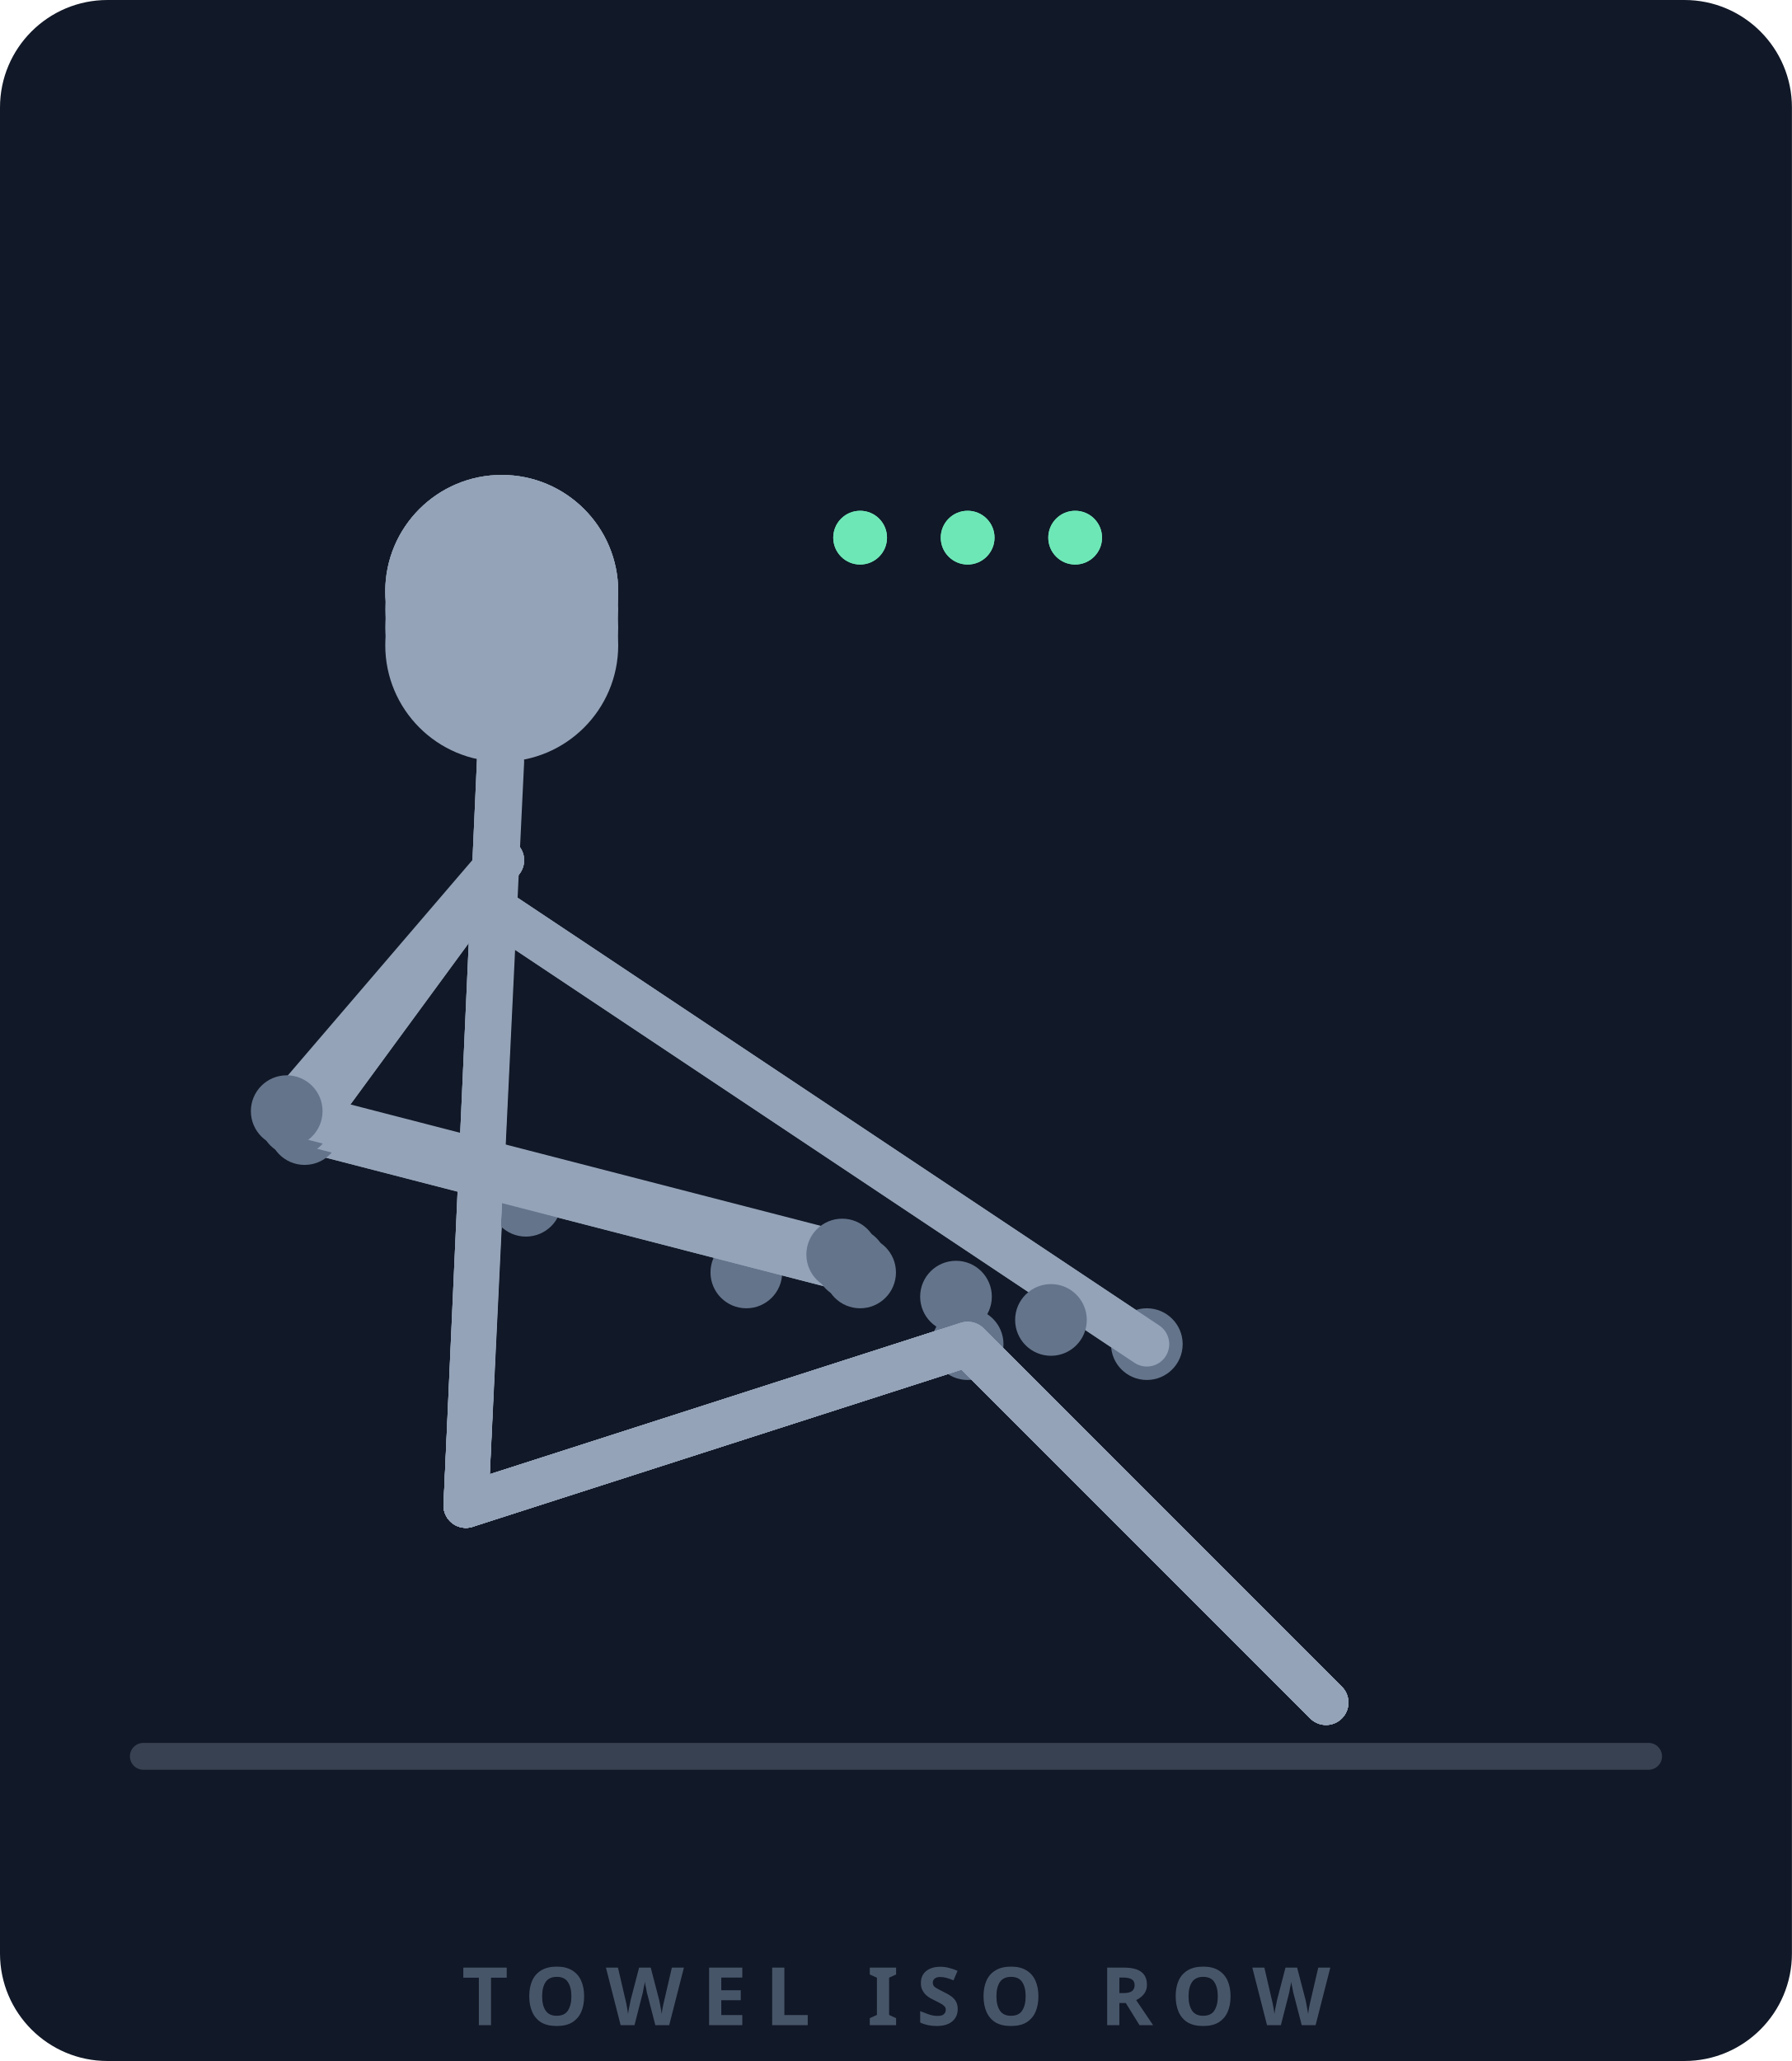
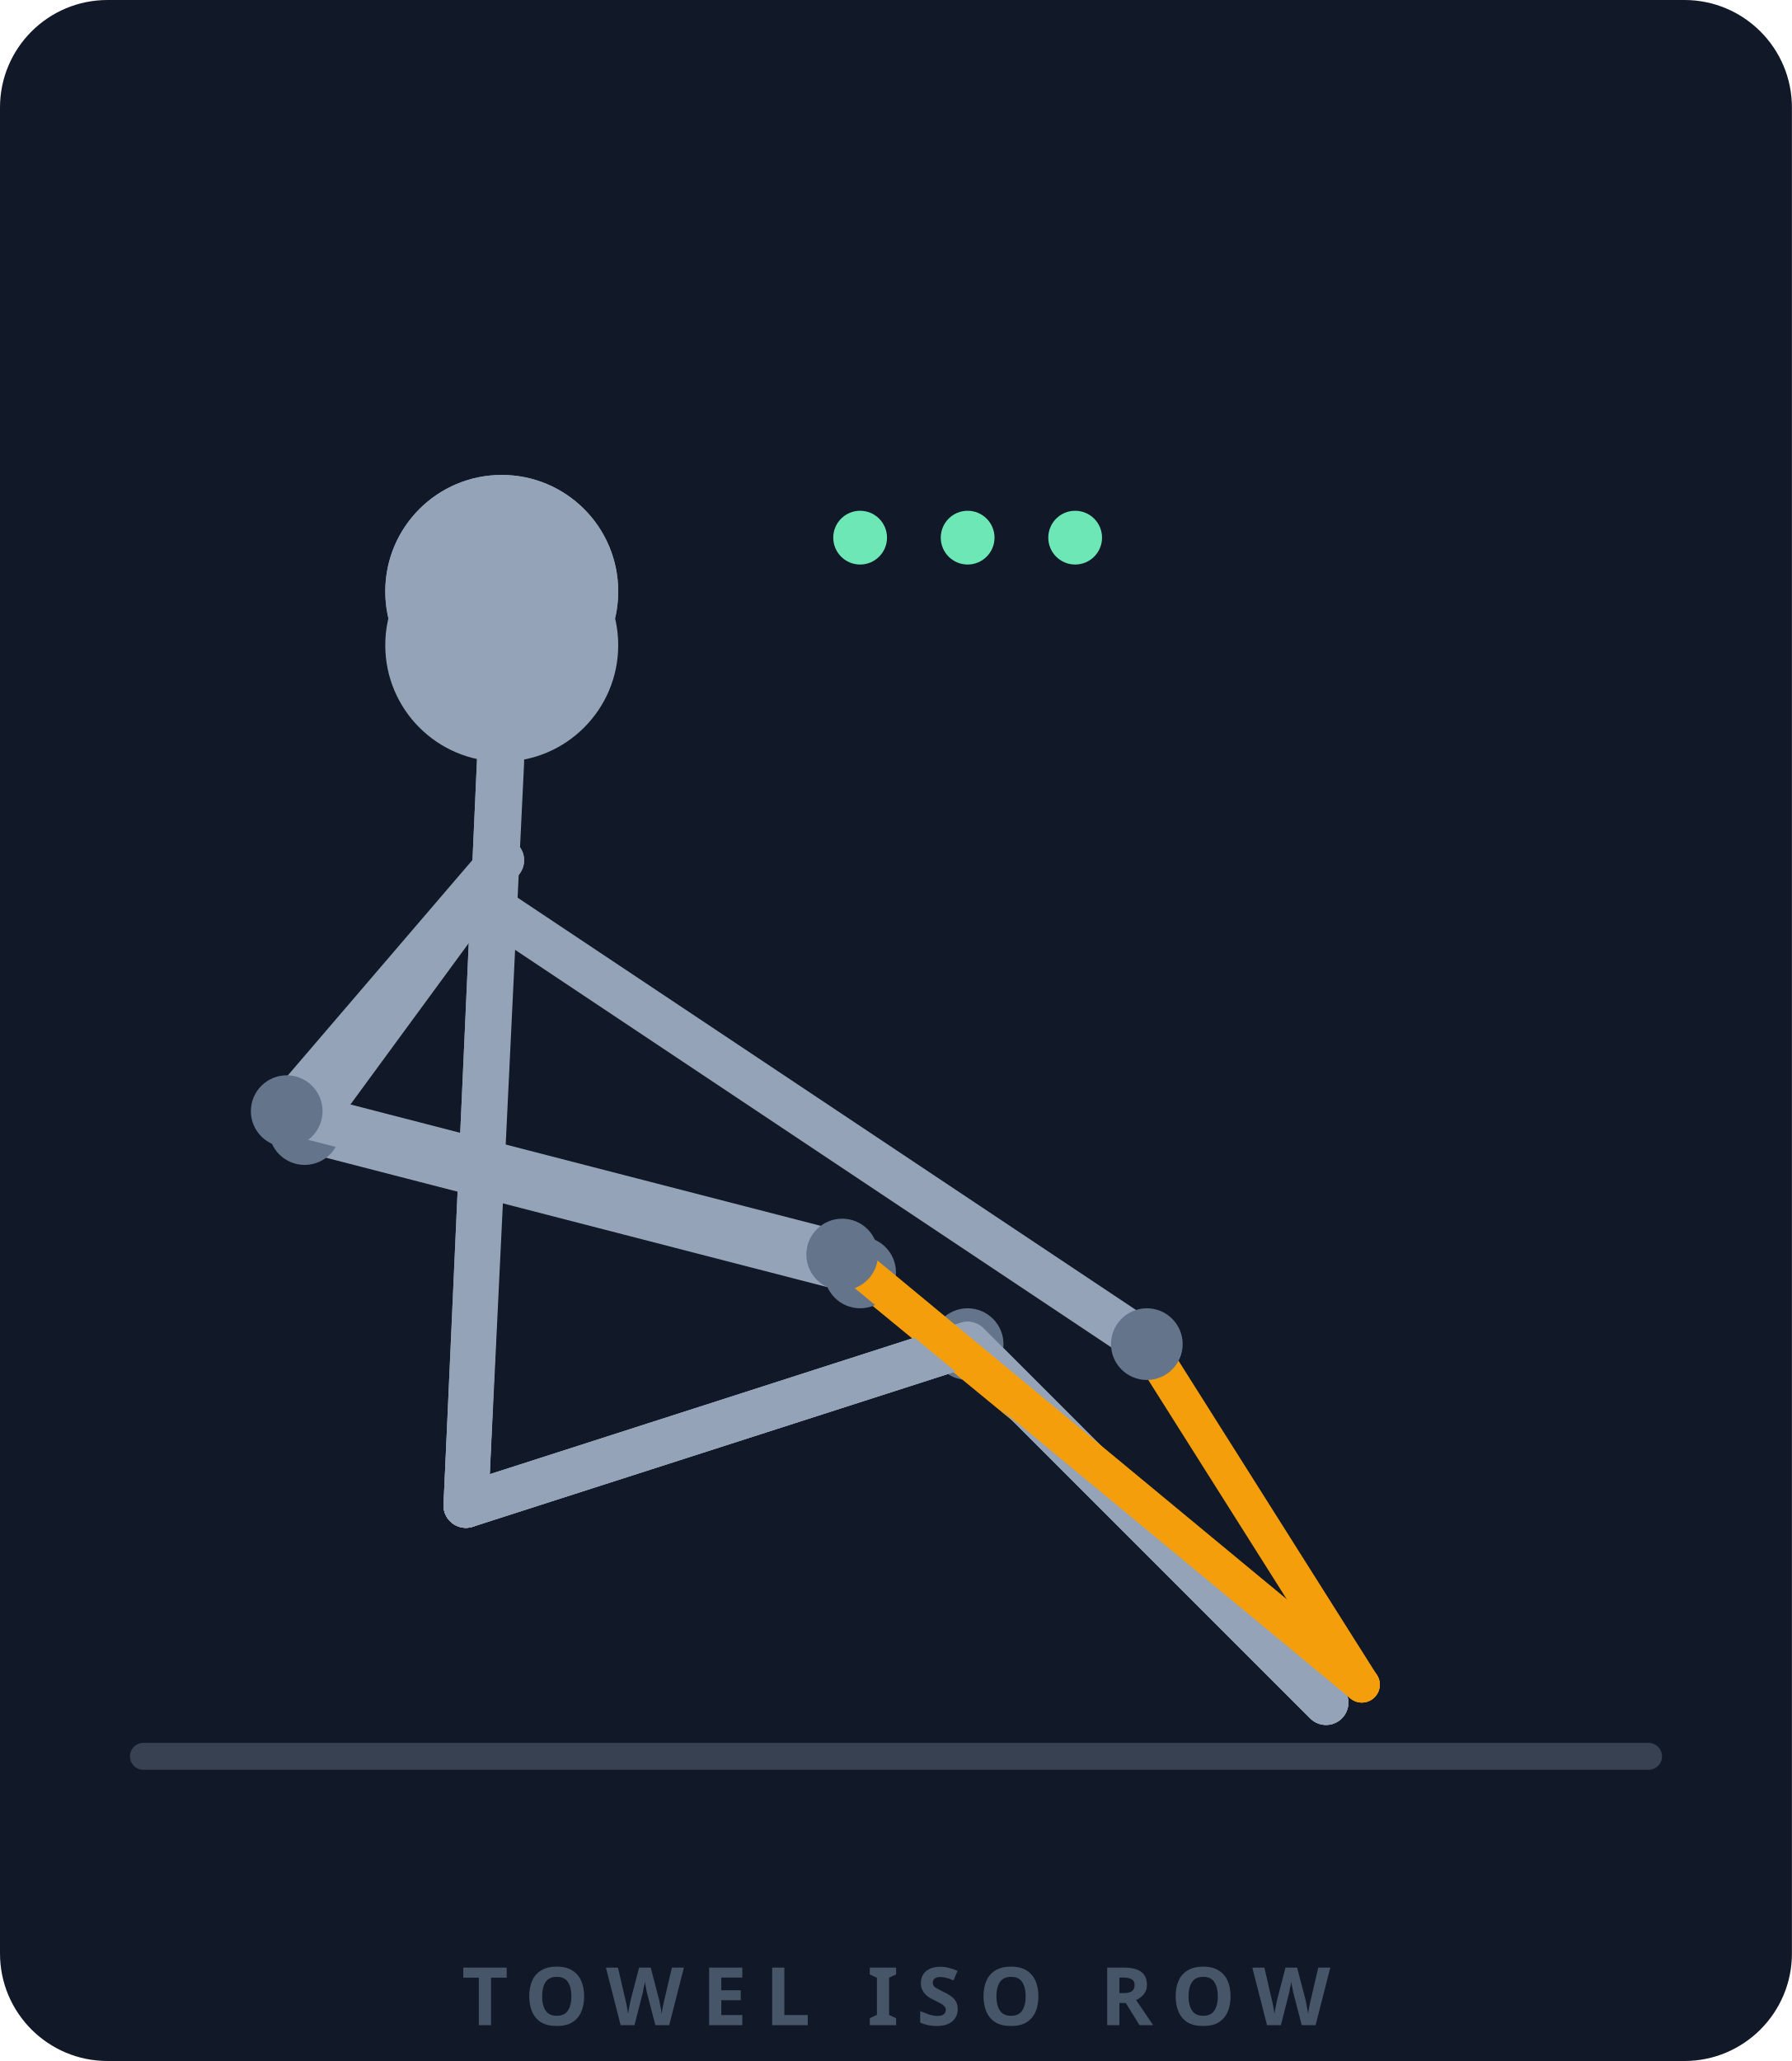
<svg xmlns="http://www.w3.org/2000/svg" viewBox="0 0 200 230">
  <style>
-     .f1{animation:sh1 6s linear infinite}.f2{animation:sh2 6s linear infinite}.f3{animation:sh3 6s linear infinite}.f4{animation:sh4 6s linear infinite}.f5{animation:sh5 6s linear infinite}.f6{animation:sh6 6s linear infinite}
-     @keyframes sh1{0%,13.7%{opacity:1}16.7%,100%{opacity:0}}
-     @keyframes sh2{0%,16.7%{opacity:0}19.7%,30.3%{opacity:1}33.3%,100%{opacity:0}}
-     @keyframes sh3{0%,33.3%{opacity:0}36.3%,47%{opacity:1}50%,100%{opacity:0}}
-     @keyframes sh4{0%,50%{opacity:0}53%,63.7%{opacity:1}66.7%,100%{opacity:0}}
-     @keyframes sh5{0%,66.7%{opacity:0}69.7%,80.3%{opacity:1}83.3%,100%{opacity:0}}
-     @keyframes sh6{0%,83.3%{opacity:0}86.3%,97%{opacity:1}100%{opacity:0}}
+     .f1{animation:sh1 4s linear infinite}.f2{animation:sh2 4s linear infinite}.f3{animation:sh3 4s linear infinite}
+     @keyframes sh1{0%,27%{opacity:1}33%,90%{opacity:0}100%{opacity:1}}
+     @keyframes sh2{0%,33%{opacity:0}40%,60%{opacity:1}66%,100%{opacity:0}}
+     @keyframes sh3{0%,66%{opacity:0}72%,93%{opacity:1}100%{opacity:0}}
  </style>
  <rect width="200" height="230" fill="#111827" rx="12" />
  <line x1="16" y1="196" x2="184" y2="196" stroke="#374151" stroke-width="3" stroke-linecap="round" />
  <text x="100" y="226" text-anchor="middle" font-family="ui-sans-serif,system-ui,sans-serif" font-size="9" font-weight="700" fill="#475569" letter-spacing="2">TOWEL ISO ROW</text>
  <g class="f1" stroke="#94a3b8" stroke-width="5" stroke-linecap="round" stroke-linejoin="round" fill="none">
    <circle cx="56" cy="72" r="13" fill="#94a3b8" stroke="none" />
    <line x1="56" y1="85" x2="52" y2="168" />
    <polyline points="52,168 108,150 148,190" />
    <line x1="56" y1="102" x2="128" y2="150" />
+     <path d="M128,150 L152,188" stroke="#f59e0b" stroke-width="4" />
    <circle cx="108" cy="150" r="4" fill="#64748b" stroke="none" />
    <circle cx="128" cy="150" r="4" fill="#64748b" stroke="none" />
  </g>
  <g class="f2" stroke="#94a3b8" stroke-width="5" stroke-linecap="round" stroke-linejoin="round" fill="none">
-     <circle cx="56" cy="70" r="13" fill="#94a3b8" stroke="none" />
-     <line x1="56" y1="83" x2="52" y2="168" />
-     <polyline points="52,168 108,150 148,190" />
-     <line x1="56" y1="102" x2="128" y2="150" />
-     <circle cx="83.3" cy="142" r="4" fill="#64748b" stroke="none" />
-     <circle cx="117.3" cy="147.3" r="4" fill="#64748b" stroke="none" />
-   </g>
-   <g class="f3" stroke="#94a3b8" stroke-width="5" stroke-linecap="round" stroke-linejoin="round" fill="none">
-     <circle cx="56" cy="68" r="13" fill="#94a3b8" stroke="none" />
-     <line x1="56" y1="81" x2="52" y2="168" />
-     <polyline points="52,168 108,150 148,190" />
-     <polyline points="56,96 34,126 96,142" />
-     <circle cx="58.7" cy="134" r="4" fill="#64748b" stroke="none" />
-     <circle cx="106.7" cy="144.7" r="4" fill="#64748b" stroke="none" />
-   </g>
-   <g class="f4" stroke="#94a3b8" stroke-width="5" stroke-linecap="round" stroke-linejoin="round" fill="none">
    <circle cx="56" cy="66" r="13" fill="#94a3b8" stroke="none" />
    <line x1="56" y1="79" x2="52" y2="168" />
    <polyline points="52,168 108,150 148,190" />
    <polyline points="56,96 34,126 96,142" />
+     <path d="M96,142 L152,188" stroke="#f59e0b" stroke-width="4" />
    <circle cx="34" cy="126" r="4" fill="#64748b" stroke="none" />
    <circle cx="96" cy="142" r="4" fill="#64748b" stroke="none" />
  </g>
-   <g class="f5" stroke="#94a3b8" stroke-width="5" stroke-linecap="round" stroke-linejoin="round" fill="none">
-     <circle cx="56" cy="66" r="13" fill="#94a3b8" stroke="none" />
-     <line x1="56" y1="79" x2="52" y2="168" />
-     <polyline points="52,168 108,150 148,190" />
-     <polyline points="56,96 33,125 95,141" />
-     <circle cx="33" cy="125" r="4" fill="#64748b" stroke="none" />
-     <circle cx="95" cy="141" r="4" fill="#64748b" stroke="none" />
-     <circle cx="96" cy="60" r="3" fill="#6ee7b7" stroke="none" />
-     <circle cx="108" cy="60" r="3" fill="#6ee7b7" stroke="none" />
-     <circle cx="120" cy="60" r="3" fill="#6ee7b7" stroke="none" />
-   </g>
-   <g class="f6" stroke="#94a3b8" stroke-width="5" stroke-linecap="round" stroke-linejoin="round" fill="none">
+   <g class="f3" stroke="#94a3b8" stroke-width="5" stroke-linecap="round" stroke-linejoin="round" fill="none">
    <circle cx="56" cy="66" r="13" fill="#94a3b8" stroke="none" />
    <line x1="56" y1="79" x2="52" y2="168" />
    <polyline points="52,168 108,150 148,190" />
    <polyline points="56,96 32,124 94,140" />
+     <path d="M94,140 L152,188" stroke="#f59e0b" stroke-width="4" />
    <circle cx="32" cy="124" r="4" fill="#64748b" stroke="none" />
    <circle cx="94" cy="140" r="4" fill="#64748b" stroke="none" />
    <circle cx="96" cy="60" r="3" fill="#6ee7b7" stroke="none" />
    <circle cx="108" cy="60" r="3" fill="#6ee7b7" stroke="none" />
    <circle cx="120" cy="60" r="3" fill="#6ee7b7" stroke="none" />
  </g>
</svg>
